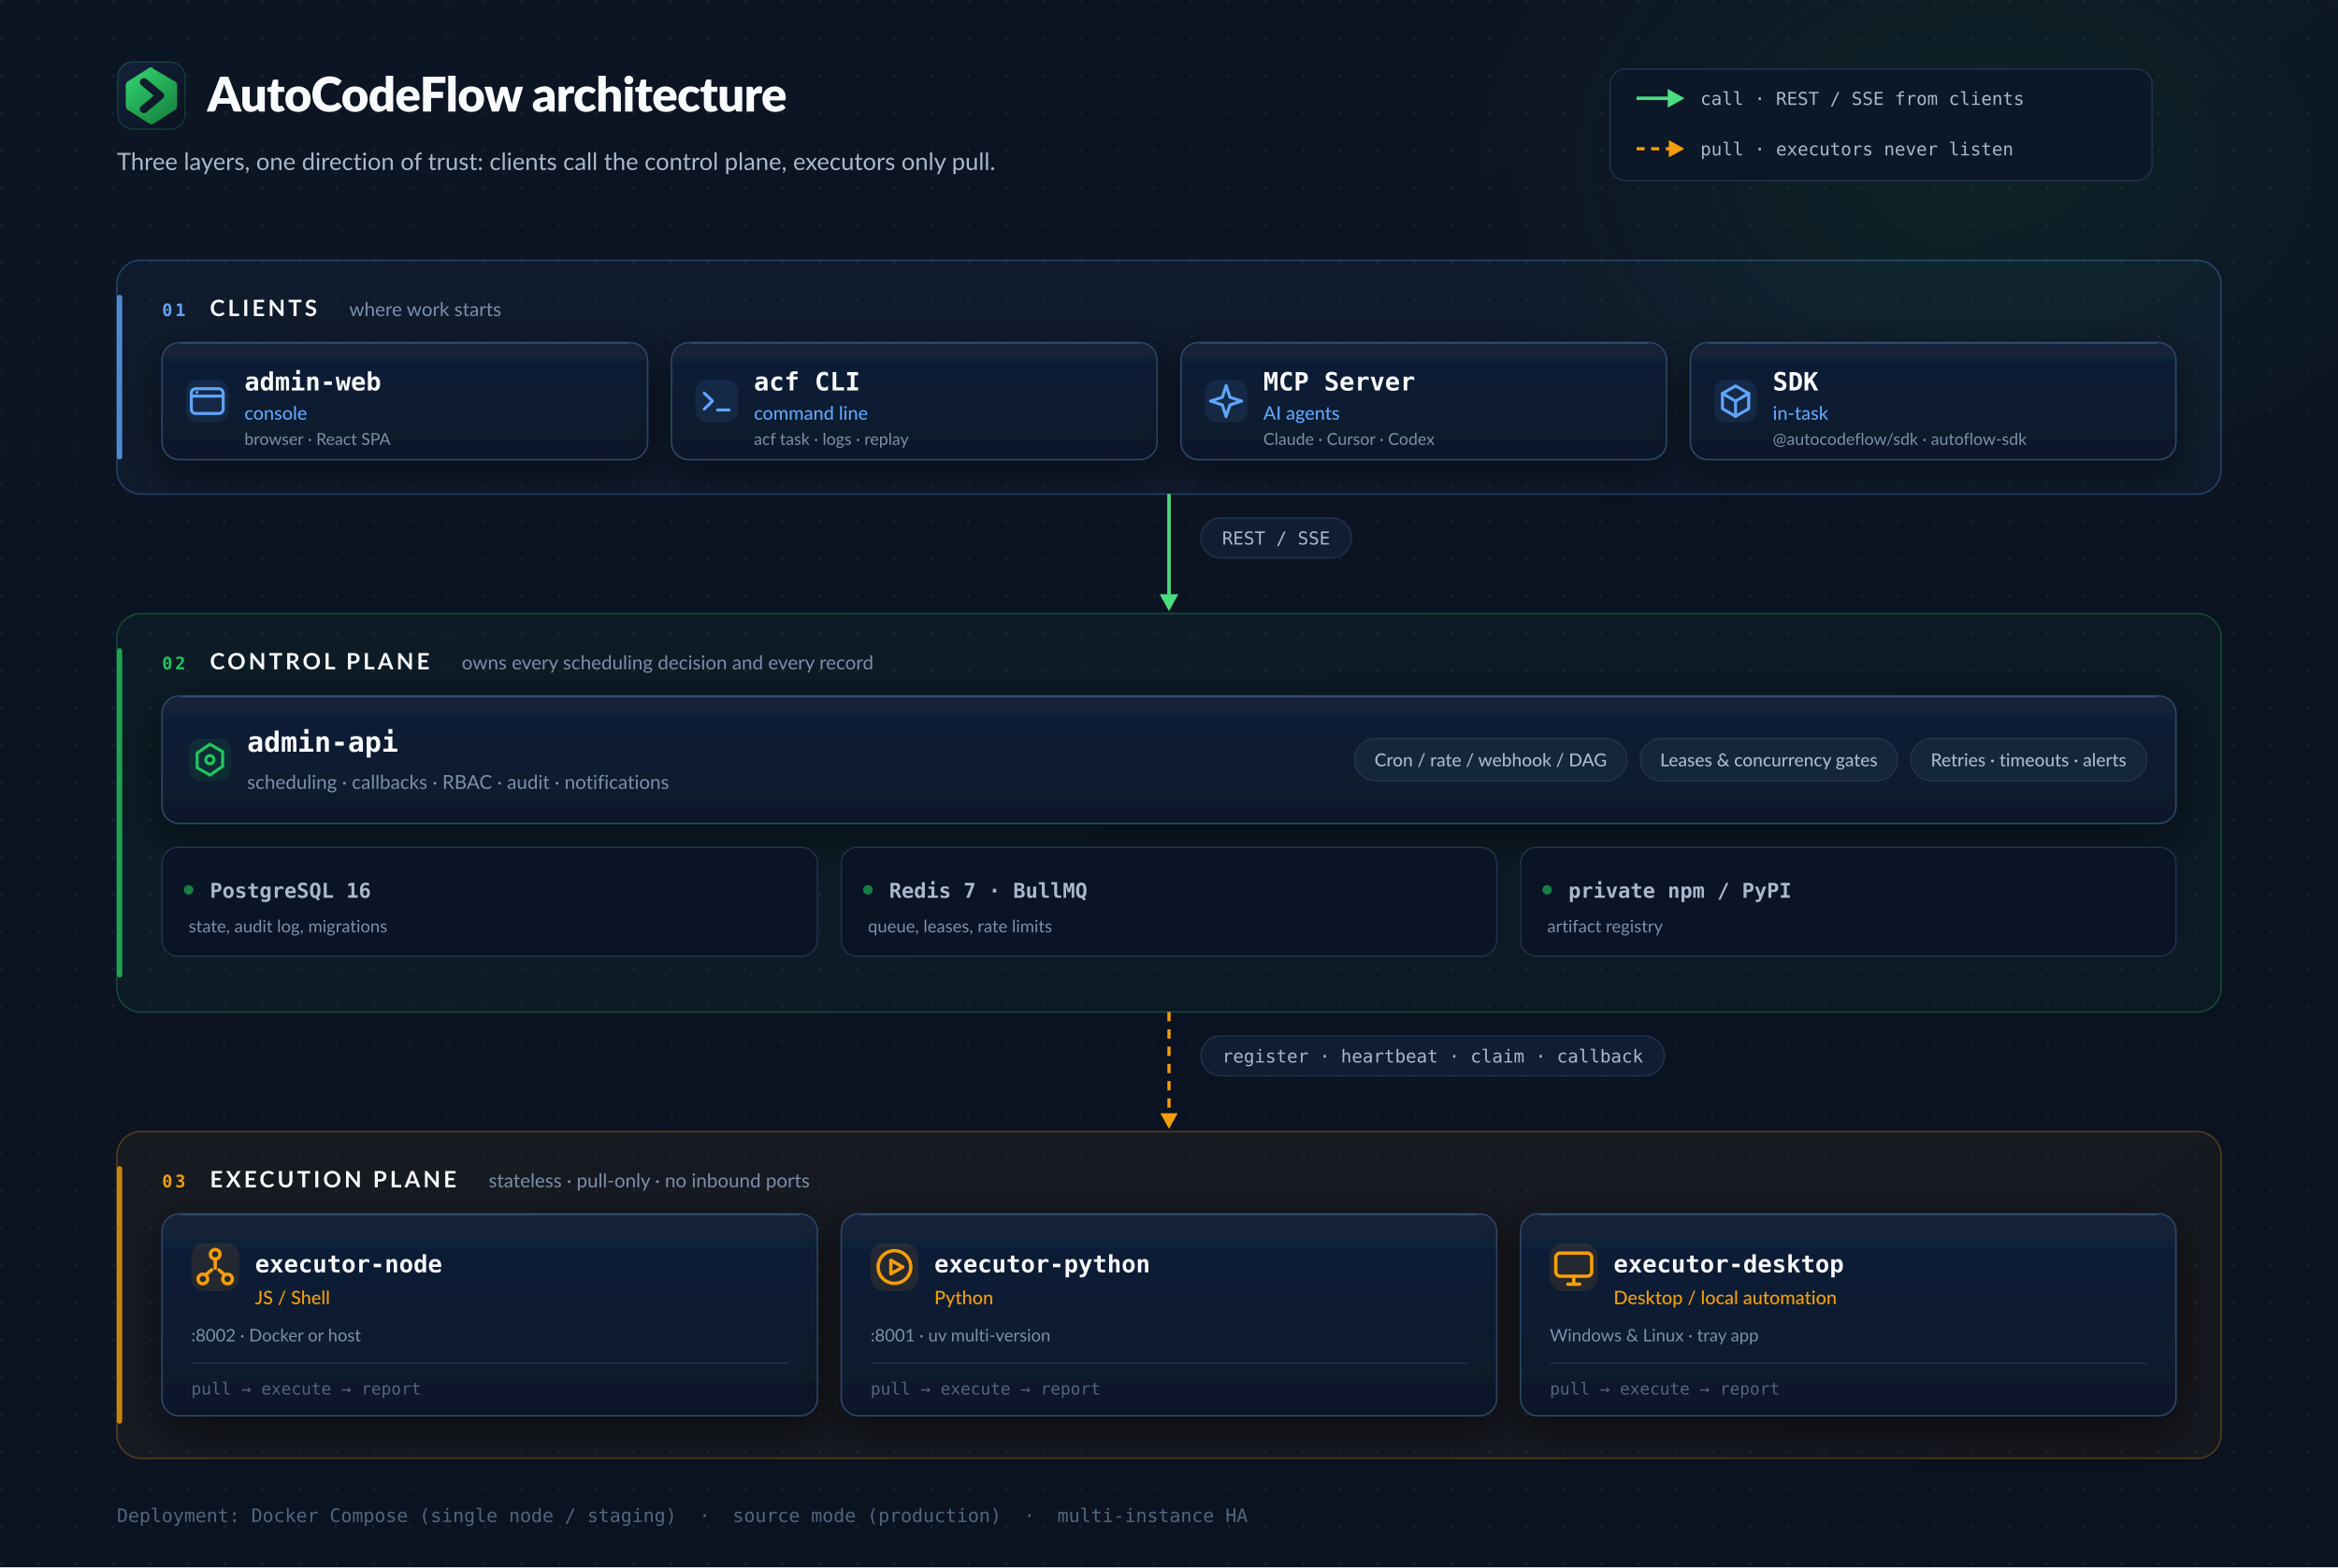
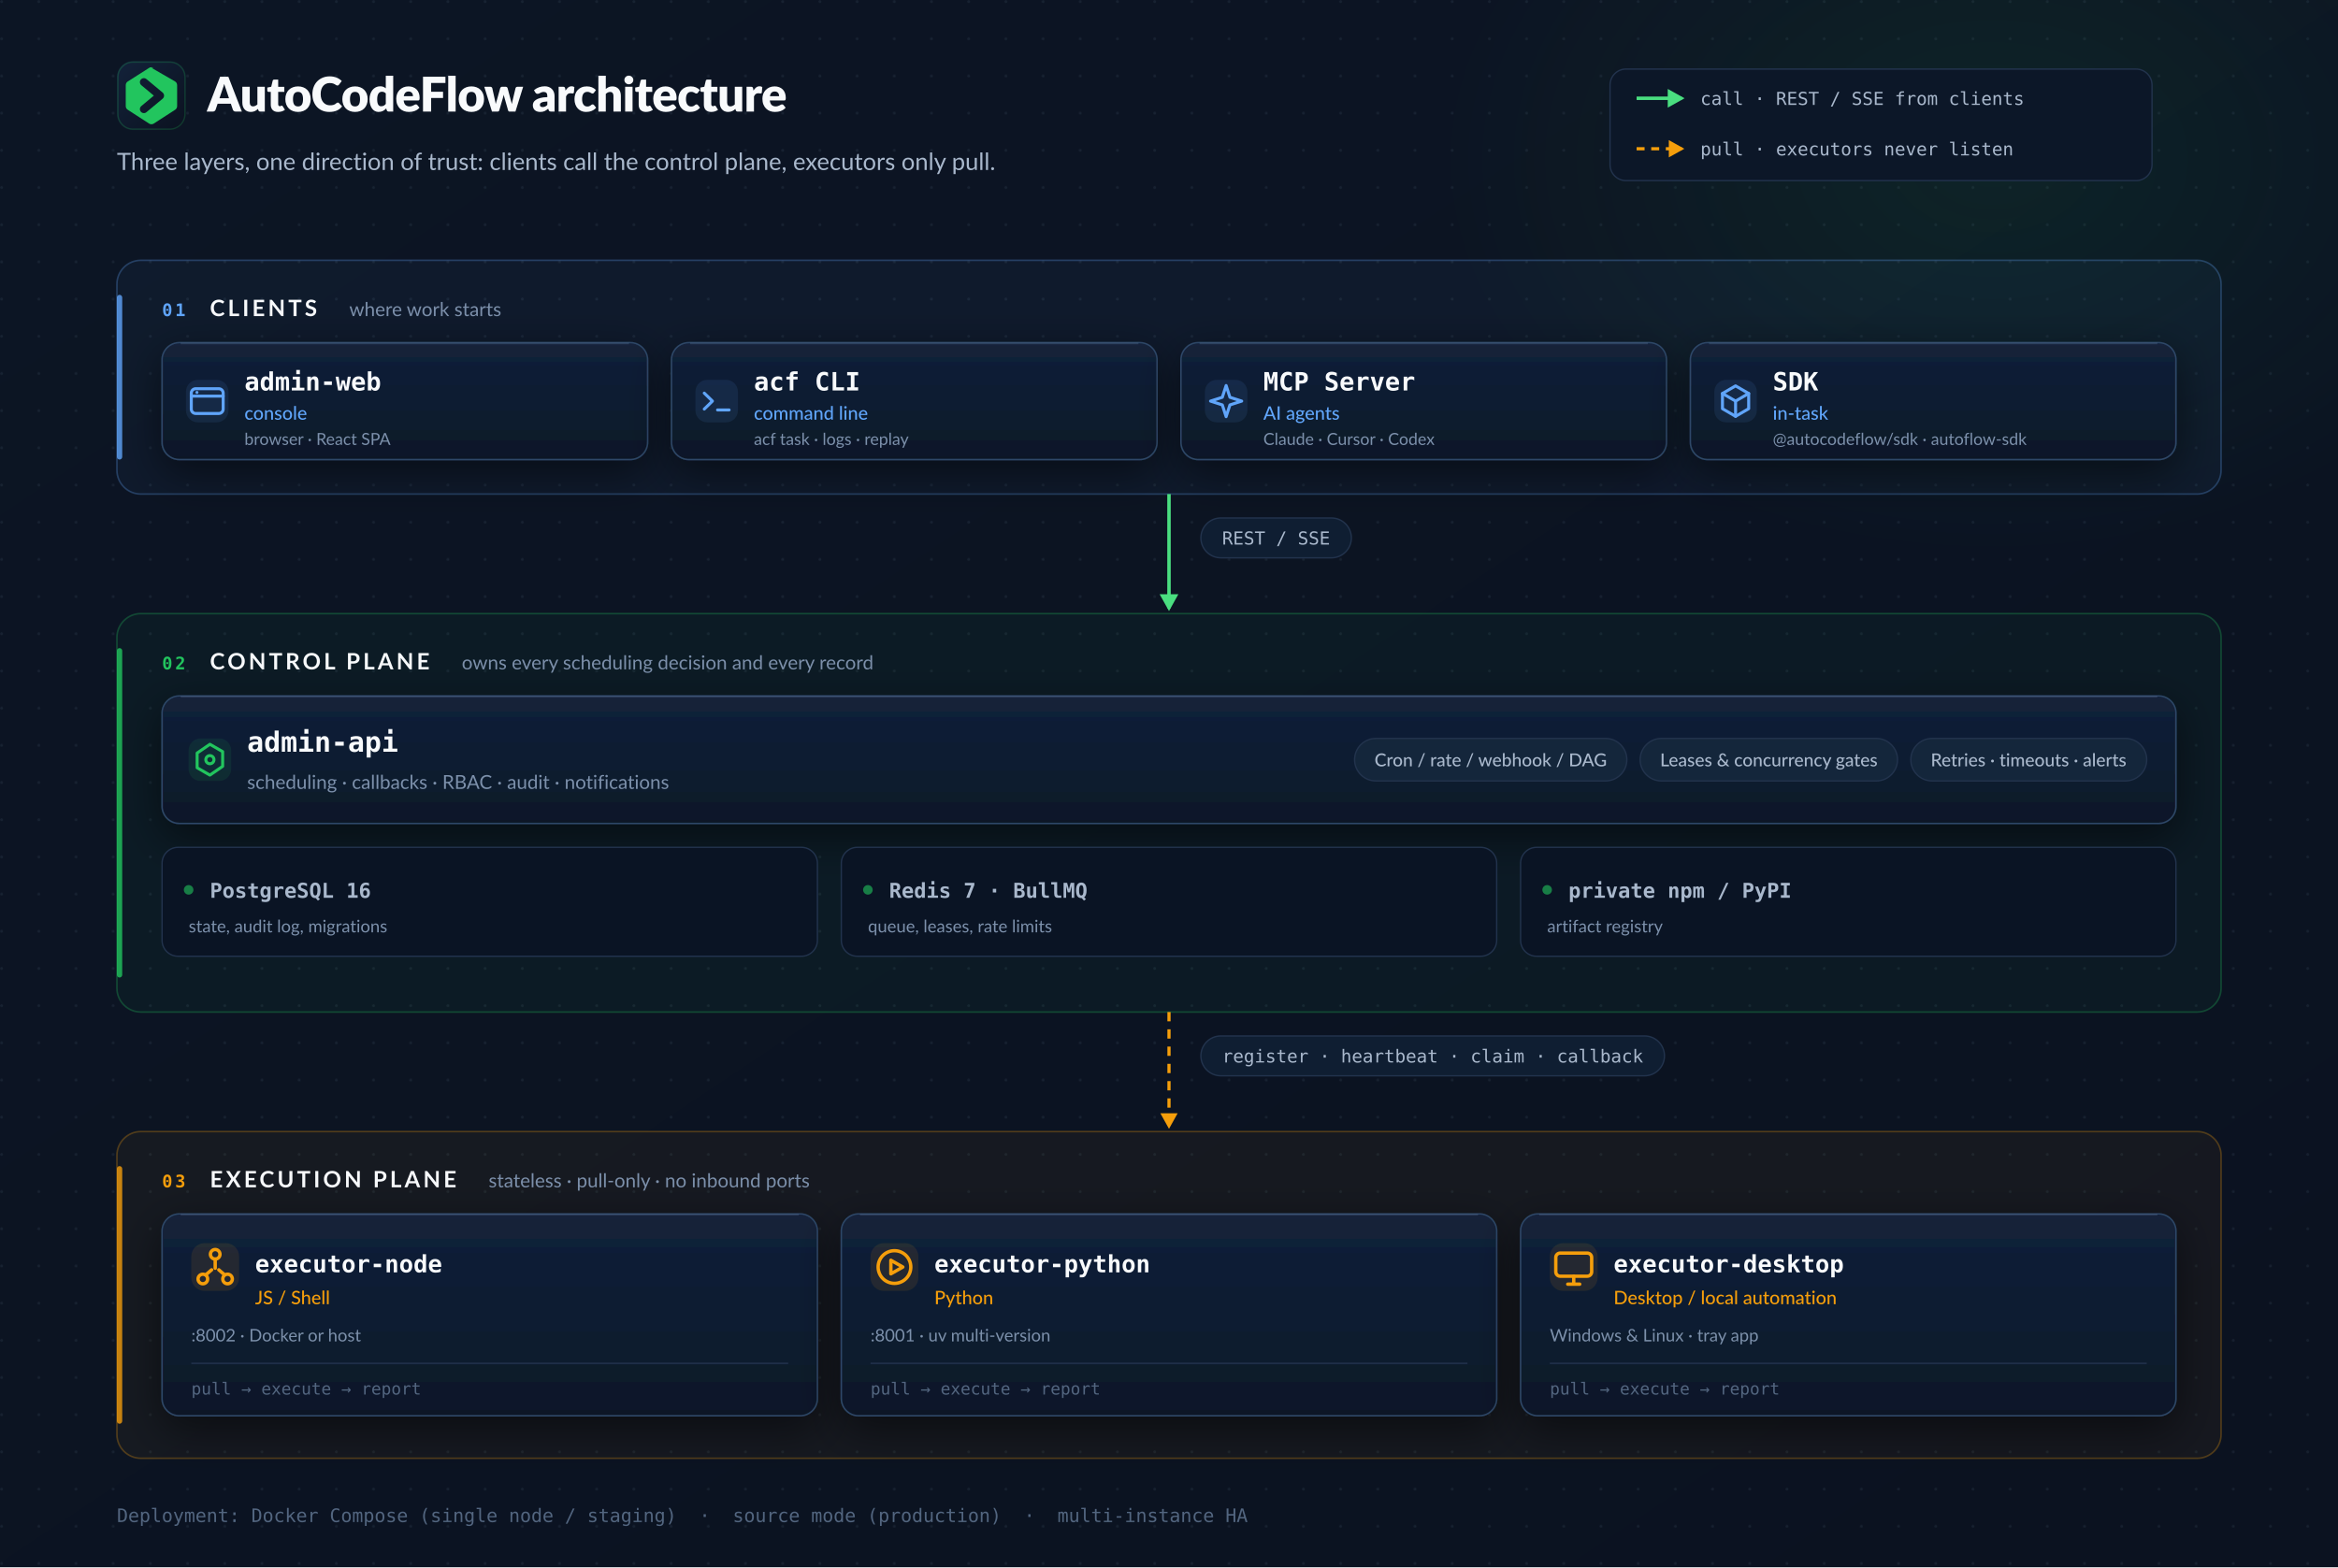
<svg xmlns="http://www.w3.org/2000/svg" viewBox="0 0 1760 1180" width="1760" height="1180" role="img">
  <defs>
    <linearGradient id="abg" x1="0" y1="0" x2="1" y2="1">
      <stop offset="0" stop-color="#0C1524" />
      <stop offset="1" stop-color="#0B1220" />
    </linearGradient>
    <radialGradient id="aglow" cx="0.5" cy="0.5" r="0.5">
      <stop offset="0" stop-color="#22C55E" stop-opacity="0.09" />
      <stop offset="1" stop-color="#22C55E" stop-opacity="0" />
    </radialGradient>
    <pattern id="adots" width="28" height="28" patternUnits="userSpaceOnUse">
      <circle cx="1.2" cy="1.2" r="1.1" fill="#8FA6C4" fill-opacity="0.09" />
    </pattern>
    <linearGradient id="card2" x1="0" y1="0" x2="0" y2="1">
      <stop offset="0" stop-color="#12213A" />
      <stop offset="1" stop-color="#0E1828" />
    </linearGradient>
    <marker id="arrow" viewBox="0 0 12 12" refX="8.5" refY="6" markerWidth="6.5" markerHeight="6.5" orient="auto">
      <path d="M1 1 L10 6 L1 11 Z" fill="#4ADE80" />
    </marker>
    <marker id="arrow-amber" viewBox="0 0 12 12" refX="8.5" refY="6" markerWidth="6.5" markerHeight="6.5" orient="auto">
      <path d="M1 1 L10 6 L1 11 Z" fill="#F59E0B" />
    </marker>
    <filter id="acard" x="-25%" y="-45%" width="150%" height="210%">
      <feDropShadow dx="0" dy="10" stdDeviation="16" flood-color="#000" flood-opacity="0.5" />
    </filter>
  </defs>
  <rect x="0" y="0" width="1760" height="1180" fill="url(#abg)" />
  <rect x="0" y="0" width="1760" height="1180" fill="url(#adots)" />
  <ellipse cx="1500" cy="120" rx="420" ry="300" fill="url(#aglow)" />
  <g transform="translate(88,46)">
    <defs>
      <linearGradient id="mark-bg" x1="0" y1="0" x2="1" y2="1">
        <stop offset="0" stop-color="#13223A" />
        <stop offset="1" stop-color="#0B1220" />
      </linearGradient>
-       <linearGradient id="mark-hex" x1="0.15" y1="0" x2="0.85" y2="1">
-         <stop offset="0" stop-color="#31D46E" />
-         <stop offset="1" stop-color="#15803D" />
-       </linearGradient>
      <mask id="mark-cut">
        <rect width="52" height="52" fill="#fff" />
        <path d="M20.312 15.844 L32.5 26 L20.312 36.156" fill="none" stroke="#000" stroke-width="6.013" stroke-linecap="round" stroke-linejoin="round" />
      </mask>
    </defs>
    <rect width="52" height="52" rx="12.168" fill="url(#mark-bg)" />
    <rect x="0.75" y="0.75" width="50.5" height="50.5" rx="11.418" fill="none" stroke="#22C55E" stroke-opacity="0.22" stroke-width="1" />
-     <path d="M26 5.037 L43.712 15.275 a3.25 3.25 0 0 1 1.625 2.844 V33.881 a3.25 3.25 0 0 1 -1.625 2.844 L27.625 47.125 a3.25 3.25 0 0 1 -3.25 0 L8.287 36.725 a3.25 3.25 0 0 1 -1.625 -2.844 V18.119 a3.25 3.25 0 0 1 1.625 -2.844 L24.375 5.037 a3.25 3.25 0 0 1 3.25 0 Z" fill="url(#mark-hex)" mask="url(#mark-cut)" />
+     <path d="M26 5.037 L43.712 15.275 a3.25 3.25 0 0 1 1.625 2.844 V33.881 a3.25 3.25 0 0 1 -1.625 2.844 L27.625 47.125 a3.25 3.25 0 0 1 -3.25 0 L8.287 36.725 a3.25 3.25 0 0 1 -1.625 -2.844 V18.119 a3.25 3.25 0 0 1 1.625 -2.844 L24.375 5.037 a3.25 3.25 0 0 1 3.25 0 Z" fill="#22C55E" mask="url(#mark-cut)" />
  </g>
  <text x="156" y="84" font-family="'Lato','Noto Sans CJK SC','DejaVu Sans',sans-serif" font-size="36" font-weight="900" fill="#F8FAFC" letter-spacing="-0.5" xml:space="preserve">AutoCodeFlow architecture</text>
  <text x="88" y="128" font-family="'Lato','Noto Sans CJK SC','DejaVu Sans',sans-serif" font-size="18" font-weight="400" fill="#A9B8CC" xml:space="preserve">Three layers, one direction of trust: clients call the control plane, executors only pull.</text>
  <rect x="1212" y="52" width="408" height="84" rx="12" fill="#0C1728" stroke="#22334D" stroke-width="1" />
  <path d="M1232 74 h34" stroke="#4ADE80" stroke-width="2.6" fill="none" marker-end="url(#arrow)" />
  <text x="1280" y="79" font-family="'DejaVu Sans Mono','Noto Sans Mono','Liberation Mono',monospace" font-size="13.5" font-weight="400" fill="#A9B8CC" xml:space="preserve">call · REST / SSE from clients</text>
  <path d="M1232 112 h34" stroke="#F59E0B" stroke-width="2.4" stroke-dasharray="6 5" fill="none" marker-end="url(#arrow-amber)" />
  <text x="1280" y="117" font-family="'DejaVu Sans Mono','Noto Sans Mono','Liberation Mono',monospace" font-size="13.5" font-weight="400" fill="#A9B8CC" xml:space="preserve">pull · executors never listen</text>
  <rect x="88" y="196" width="1584" height="176" rx="18" fill="#60A5FA" opacity="0.045" />
  <rect x="88" y="196" width="1584" height="176" rx="18" fill="none" stroke="#60A5FA" stroke-width="1.2" opacity="0.28" />
  <rect x="88" y="222" width="4" height="124" rx="2" fill="#60A5FA" opacity="0.8" />
  <text x="122" y="238" font-family="'DejaVu Sans Mono','Noto Sans Mono','Liberation Mono',monospace" font-size="13" font-weight="700" fill="#60A5FA" letter-spacing="2" xml:space="preserve">01</text>
  <text x="158" y="238" font-family="'Lato','Noto Sans CJK SC','DejaVu Sans',sans-serif" font-size="17" font-weight="700" fill="#F8FAFC" letter-spacing="2.2" xml:space="preserve">CLIENTS</text>
  <text x="262.906" y="238" font-family="'Lato','Noto Sans CJK SC','DejaVu Sans',sans-serif" font-size="14.5" font-weight="400" fill="#7C90AB" xml:space="preserve">where work starts</text>
  <rect x="88" y="462" width="1584" height="300" rx="18" fill="#22C55E" opacity="0.045" />
  <rect x="88" y="462" width="1584" height="300" rx="18" fill="none" stroke="#22C55E" stroke-width="1.2" opacity="0.28" />
  <rect x="88" y="488" width="4" height="248" rx="2" fill="#22C55E" opacity="0.8" />
  <text x="122" y="504" font-family="'DejaVu Sans Mono','Noto Sans Mono','Liberation Mono',monospace" font-size="13" font-weight="700" fill="#22C55E" letter-spacing="2" xml:space="preserve">02</text>
  <text x="158" y="504" font-family="'Lato','Noto Sans CJK SC','DejaVu Sans',sans-serif" font-size="17" font-weight="700" fill="#F8FAFC" letter-spacing="2.2" xml:space="preserve">CONTROL PLANE</text>
  <text x="347.609" y="504" font-family="'Lato','Noto Sans CJK SC','DejaVu Sans',sans-serif" font-size="14.5" font-weight="400" fill="#7C90AB" xml:space="preserve">owns every scheduling decision and every record</text>
  <rect x="88" y="852" width="1584" height="246" rx="18" fill="#F59E0B" opacity="0.045" />
  <rect x="88" y="852" width="1584" height="246" rx="18" fill="none" stroke="#F59E0B" stroke-width="1.2" opacity="0.28" />
  <rect x="88" y="878" width="4" height="194" rx="2" fill="#F59E0B" opacity="0.8" />
  <text x="122" y="894" font-family="'DejaVu Sans Mono','Noto Sans Mono','Liberation Mono',monospace" font-size="13" font-weight="700" fill="#F59E0B" letter-spacing="2" xml:space="preserve">03</text>
  <text x="158" y="894" font-family="'Lato','Noto Sans CJK SC','DejaVu Sans',sans-serif" font-size="17" font-weight="700" fill="#F8FAFC" letter-spacing="2.2" xml:space="preserve">EXECUTION PLANE</text>
  <text x="367.797" y="894" font-family="'Lato','Noto Sans CJK SC','DejaVu Sans',sans-serif" font-size="14.5" font-weight="400" fill="#7C90AB" xml:space="preserve">stateless · pull-only · no inbound ports</text>
  <g filter="url(#acard)">
    <rect x="122" y="258" width="365.5" height="88" rx="13" fill="url(#card2)" stroke="#2E4767" stroke-width="1.1" />
  </g>
  <rect x="136" y="258" width="337.5" height="1.2" fill="#7C93B4" opacity="0.22" />
  <g transform="translate(140,286)">
    <rect x="0" y="0" width="32" height="32" rx="8.96" fill="#60A5FA" opacity="0.1" />
    <g transform="scale(1.33333)" fill="none" stroke="#60A5FA" stroke-width="1.7" stroke-linecap="round" stroke-linejoin="round" color="#60A5FA">
      <rect x="3" y="5" width="18" height="14" rx="2.5" />
      <path d="M3 9.2h18" />
      <circle cx="6.2" cy="7.1" r=".85" fill="currentColor" stroke="none" />
    </g>
  </g>
  <text x="184" y="294" font-family="'DejaVu Sans Mono','Noto Sans Mono','Liberation Mono',monospace" font-size="19" font-weight="700" fill="#F8FAFC" xml:space="preserve">admin-web</text>
  <text x="184" y="316" font-family="'Lato','Noto Sans CJK SC','DejaVu Sans',sans-serif" font-size="14" font-weight="500" fill="#60A5FA" xml:space="preserve">console</text>
  <text x="184" y="335" font-family="'Lato','Noto Sans CJK SC','DejaVu Sans',sans-serif" font-size="12.5" font-weight="400" fill="#7C90AB" xml:space="preserve">browser · React SPA</text>
  <g filter="url(#acard)">
    <rect x="505.5" y="258" width="365.5" height="88" rx="13" fill="url(#card2)" stroke="#2E4767" stroke-width="1.1" />
  </g>
  <rect x="519.5" y="258" width="337.5" height="1.2" fill="#7C93B4" opacity="0.22" />
  <g transform="translate(523.5,286)">
    <rect x="0" y="0" width="32" height="32" rx="8.96" fill="#60A5FA" opacity="0.1" />
    <g transform="scale(1.33333)" fill="none" stroke="#60A5FA" stroke-width="1.7" stroke-linecap="round" stroke-linejoin="round" color="#60A5FA">
      <path d="M5 7.5l4.6 4.5L5 16.5" />
      <path d="M12.5 17h6.5" />
    </g>
  </g>
  <text x="567.5" y="294" font-family="'DejaVu Sans Mono','Noto Sans Mono','Liberation Mono',monospace" font-size="19" font-weight="700" fill="#F8FAFC" xml:space="preserve">acf CLI</text>
  <text x="567.5" y="316" font-family="'Lato','Noto Sans CJK SC','DejaVu Sans',sans-serif" font-size="14" font-weight="500" fill="#60A5FA" xml:space="preserve">command line</text>
  <text x="567.5" y="335" font-family="'Lato','Noto Sans CJK SC','DejaVu Sans',sans-serif" font-size="12.5" font-weight="400" fill="#7C90AB" xml:space="preserve">acf task · logs · replay</text>
  <g filter="url(#acard)">
    <rect x="889" y="258" width="365.5" height="88" rx="13" fill="url(#card2)" stroke="#2E4767" stroke-width="1.1" />
  </g>
  <rect x="903" y="258" width="337.5" height="1.2" fill="#7C93B4" opacity="0.22" />
  <g transform="translate(907,286)">
    <rect x="0" y="0" width="32" height="32" rx="8.96" fill="#60A5FA" opacity="0.1" />
    <g transform="scale(1.33333)" fill="none" stroke="#60A5FA" stroke-width="1.7" stroke-linecap="round" stroke-linejoin="round" color="#60A5FA">
      <path d="M12 3.2l2.15 6.65L20.8 12l-6.65 2.15L12 20.8l-2.15-6.65L3.2 12l6.65-2.15z" />
    </g>
  </g>
  <text x="951" y="294" font-family="'DejaVu Sans Mono','Noto Sans Mono','Liberation Mono',monospace" font-size="19" font-weight="700" fill="#F8FAFC" xml:space="preserve">MCP Server</text>
  <text x="951" y="316" font-family="'Lato','Noto Sans CJK SC','DejaVu Sans',sans-serif" font-size="14" font-weight="500" fill="#60A5FA" xml:space="preserve">AI agents</text>
  <text x="951" y="335" font-family="'Lato','Noto Sans CJK SC','DejaVu Sans',sans-serif" font-size="12.5" font-weight="400" fill="#7C90AB" xml:space="preserve">Claude · Cursor · Codex</text>
  <g filter="url(#acard)">
    <rect x="1272.5" y="258" width="365.5" height="88" rx="13" fill="url(#card2)" stroke="#2E4767" stroke-width="1.1" />
  </g>
  <rect x="1286.5" y="258" width="337.5" height="1.2" fill="#7C93B4" opacity="0.22" />
  <g transform="translate(1290.5,286)">
    <rect x="0" y="0" width="32" height="32" rx="8.96" fill="#60A5FA" opacity="0.1" />
    <g transform="scale(1.33333)" fill="none" stroke="#60A5FA" stroke-width="1.7" stroke-linecap="round" stroke-linejoin="round" color="#60A5FA">
      <path d="M12 3.4l7.4 4.3v8.6L12 20.6l-7.4-4.3V7.7z" />
      <path d="M4.6 7.7L12 12l7.4-4.3" />
      <path d="M12 12v8.6" />
    </g>
  </g>
  <text x="1334.5" y="294" font-family="'DejaVu Sans Mono','Noto Sans Mono','Liberation Mono',monospace" font-size="19" font-weight="700" fill="#F8FAFC" xml:space="preserve">SDK</text>
  <text x="1334.5" y="316" font-family="'Lato','Noto Sans CJK SC','DejaVu Sans',sans-serif" font-size="14" font-weight="500" fill="#60A5FA" xml:space="preserve">in-task</text>
  <text x="1334.5" y="335" font-family="'Lato','Noto Sans CJK SC','DejaVu Sans',sans-serif" font-size="12.5" font-weight="400" fill="#7C90AB" xml:space="preserve">@autocodeflow/sdk · autoflow-sdk</text>
  <g filter="url(#acard)">
    <rect x="122" y="524" width="1516" height="96" rx="13" fill="url(#card2)" stroke="#2E4767" stroke-width="1.1" />
  </g>
  <rect x="136" y="524" width="1488" height="1.2" fill="#7C93B4" opacity="0.22" />
  <g transform="translate(142,556)">
    <rect x="0" y="0" width="32" height="32" rx="8.96" fill="#22C55E" opacity="0.1" />
    <g transform="scale(1.33333)" fill="none" stroke="#22C55E" stroke-width="1.7" stroke-linecap="round" stroke-linejoin="round" color="#22C55E">
      <path d="M12 3.3l7.2 4.15v8.3L12 20.7l-7.2-4.15v-8.3z" />
      <circle cx="12" cy="12" r="2.3" />
    </g>
  </g>
  <text x="186" y="566" font-family="'DejaVu Sans Mono','Noto Sans Mono','Liberation Mono',monospace" font-size="21" font-weight="700" fill="#F8FAFC" xml:space="preserve">admin-api</text>
  <text x="186" y="594" font-family="'Lato','Noto Sans CJK SC','DejaVu Sans',sans-serif" font-size="14.5" font-weight="400" fill="#7C90AB" xml:space="preserve">scheduling · callbacks · RBAC · audit · notifications</text>
  <rect x="1019.7" y="556" width="204.953" height="32" rx="16" fill="#14263B" stroke="#22334D" stroke-width="1" />
  <text x="1034.7" y="577" font-family="'Lato','Noto Sans CJK SC','DejaVu Sans',sans-serif" font-size="13.5" font-weight="500" fill="#A9B8CC" xml:space="preserve">Cron / rate / webhook / DAG</text>
  <rect x="1234.66" y="556" width="193.766" height="32" rx="16" fill="#14263B" stroke="#22334D" stroke-width="1" />
  <text x="1249.66" y="577" font-family="'Lato','Noto Sans CJK SC','DejaVu Sans',sans-serif" font-size="13.5" font-weight="500" fill="#A9B8CC" xml:space="preserve">Leases &amp; concurrency gates</text>
  <rect x="1438.42" y="556" width="177.578" height="32" rx="16" fill="#14263B" stroke="#22334D" stroke-width="1" />
  <text x="1453.42" y="577" font-family="'Lato','Noto Sans CJK SC','DejaVu Sans',sans-serif" font-size="13.5" font-weight="500" fill="#A9B8CC" xml:space="preserve">Retries · timeouts · alerts</text>
  <rect x="122" y="638" width="493.333" height="82" rx="12" fill="#0A1424" stroke="#22334D" stroke-width="1" />
  <circle cx="142" cy="670" r="3.6" fill="#22C55E" opacity="0.6" />
  <text x="158" y="676" font-family="'DejaVu Sans Mono','Noto Sans Mono','Liberation Mono',monospace" font-size="15.5" font-weight="700" fill="#A9B8CC" xml:space="preserve">PostgreSQL 16</text>
  <text x="142" y="702" font-family="'Lato','Noto Sans CJK SC','DejaVu Sans',sans-serif" font-size="13" font-weight="400" fill="#7C90AB" xml:space="preserve">state, audit log, migrations</text>
  <rect x="633.333" y="638" width="493.333" height="82" rx="12" fill="#0A1424" stroke="#22334D" stroke-width="1" />
  <circle cx="653.333" cy="670" r="3.6" fill="#22C55E" opacity="0.6" />
  <text x="669.333" y="676" font-family="'DejaVu Sans Mono','Noto Sans Mono','Liberation Mono',monospace" font-size="15.5" font-weight="700" fill="#A9B8CC" xml:space="preserve">Redis 7 · BullMQ</text>
  <text x="653.333" y="702" font-family="'Lato','Noto Sans CJK SC','DejaVu Sans',sans-serif" font-size="13" font-weight="400" fill="#7C90AB" xml:space="preserve">queue, leases, rate limits</text>
  <rect x="1144.67" y="638" width="493.333" height="82" rx="12" fill="#0A1424" stroke="#22334D" stroke-width="1" />
  <circle cx="1164.67" cy="670" r="3.6" fill="#22C55E" opacity="0.6" />
  <text x="1180.67" y="676" font-family="'DejaVu Sans Mono','Noto Sans Mono','Liberation Mono',monospace" font-size="15.5" font-weight="700" fill="#A9B8CC" xml:space="preserve">private npm / PyPI</text>
  <text x="1164.67" y="702" font-family="'Lato','Noto Sans CJK SC','DejaVu Sans',sans-serif" font-size="13" font-weight="400" fill="#7C90AB" xml:space="preserve">artifact registry</text>
  <g filter="url(#acard)">
    <rect x="122" y="914" width="493.333" height="152" rx="13" fill="url(#card2)" stroke="#2E4767" stroke-width="1.1" />
  </g>
  <rect x="136" y="914" width="465.333" height="1.2" fill="#7C93B4" opacity="0.22" />
  <g transform="translate(144,936)">
    <rect x="0" y="0" width="36" height="36" rx="10.08" fill="#F59E0B" opacity="0.1" />
    <g transform="scale(1.5)" fill="none" stroke="#F59E0B" stroke-width="1.7" stroke-linecap="round" stroke-linejoin="round" color="#F59E0B">
      <circle cx="12" cy="5.6" r="2.4" />
      <circle cx="5.8" cy="18" r="2.4" />
      <circle cx="18.2" cy="18" r="2.4" />
      <path d="M12 8v4.6M10.2 13.4l-2.9 2.5M13.8 13.4l2.9 2.5" />
    </g>
  </g>
  <text x="192" y="958" font-family="'DejaVu Sans Mono','Noto Sans Mono','Liberation Mono',monospace" font-size="18" font-weight="700" fill="#F8FAFC" xml:space="preserve">executor-node</text>
  <text x="192" y="982" font-family="'Lato','Noto Sans CJK SC','DejaVu Sans',sans-serif" font-size="14" font-weight="500" fill="#F59E0B" xml:space="preserve">JS / Shell</text>
  <text x="144" y="1010" font-family="'Lato','Noto Sans CJK SC','DejaVu Sans',sans-serif" font-size="13" font-weight="400" fill="#7C90AB" xml:space="preserve">:8002 · Docker or host</text>
  <rect x="144" y="1026" width="449.333" height="1" fill="#22334D" />
  <text x="144" y="1050" font-family="'DejaVu Sans Mono','Noto Sans Mono','Liberation Mono',monospace" font-size="12.5" font-weight="400" fill="#52657F" xml:space="preserve">pull → execute → report</text>
  <g filter="url(#acard)">
    <rect x="633.333" y="914" width="493.333" height="152" rx="13" fill="url(#card2)" stroke="#2E4767" stroke-width="1.1" />
  </g>
  <rect x="647.333" y="914" width="465.333" height="1.2" fill="#7C93B4" opacity="0.22" />
  <g transform="translate(655.333,936)">
    <rect x="0" y="0" width="36" height="36" rx="10.08" fill="#F59E0B" opacity="0.1" />
    <g transform="scale(1.5)" fill="none" stroke="#F59E0B" stroke-width="1.7" stroke-linecap="round" stroke-linejoin="round" color="#F59E0B">
      <circle cx="12" cy="12" r="8.2" />
      <path d="M10.2 8.6l6 3.4-6 3.4z" />
    </g>
  </g>
  <text x="703.333" y="958" font-family="'DejaVu Sans Mono','Noto Sans Mono','Liberation Mono',monospace" font-size="18" font-weight="700" fill="#F8FAFC" xml:space="preserve">executor-python</text>
  <text x="703.333" y="982" font-family="'Lato','Noto Sans CJK SC','DejaVu Sans',sans-serif" font-size="14" font-weight="500" fill="#F59E0B" xml:space="preserve">Python</text>
  <text x="655.333" y="1010" font-family="'Lato','Noto Sans CJK SC','DejaVu Sans',sans-serif" font-size="13" font-weight="400" fill="#7C90AB" xml:space="preserve">:8001 · uv multi-version</text>
  <rect x="655.333" y="1026" width="449.333" height="1" fill="#22334D" />
  <text x="655.333" y="1050" font-family="'DejaVu Sans Mono','Noto Sans Mono','Liberation Mono',monospace" font-size="12.5" font-weight="400" fill="#52657F" xml:space="preserve">pull → execute → report</text>
  <g filter="url(#acard)">
    <rect x="1144.67" y="914" width="493.333" height="152" rx="13" fill="url(#card2)" stroke="#2E4767" stroke-width="1.1" />
  </g>
  <rect x="1158.67" y="914" width="465.333" height="1.2" fill="#7C93B4" opacity="0.22" />
  <g transform="translate(1166.67,936)">
    <rect x="0" y="0" width="36" height="36" rx="10.08" fill="#F59E0B" opacity="0.1" />
    <g transform="scale(1.5)" fill="none" stroke="#F59E0B" stroke-width="1.7" stroke-linecap="round" stroke-linejoin="round" color="#F59E0B">
      <rect x="3" y="5" width="18" height="11.6" rx="2.2" />
      <path d="M9 20.6h6M12 16.6v4" />
    </g>
  </g>
  <text x="1214.67" y="958" font-family="'DejaVu Sans Mono','Noto Sans Mono','Liberation Mono',monospace" font-size="18" font-weight="700" fill="#F8FAFC" xml:space="preserve">executor-desktop</text>
  <text x="1214.67" y="982" font-family="'Lato','Noto Sans CJK SC','DejaVu Sans',sans-serif" font-size="14" font-weight="500" fill="#F59E0B" xml:space="preserve">Desktop / local automation</text>
  <text x="1166.67" y="1010" font-family="'Lato','Noto Sans CJK SC','DejaVu Sans',sans-serif" font-size="13" font-weight="400" fill="#7C90AB" xml:space="preserve">Windows &amp; Linux · tray app</text>
  <rect x="1166.67" y="1026" width="449.333" height="1" fill="#22334D" />
  <text x="1166.67" y="1050" font-family="'DejaVu Sans Mono','Noto Sans Mono','Liberation Mono',monospace" font-size="12.5" font-weight="400" fill="#52657F" xml:space="preserve">pull → execute → report</text>
  <path d="M880.0 372 V458" stroke="#4ADE80" stroke-width="2.6" fill="none" marker-end="url(#arrow)" />
  <rect x="904" y="390" width="113.281" height="30" rx="15" fill="#0F1E32" stroke="#22334D" stroke-width="1" />
  <text x="920" y="410" font-family="'DejaVu Sans Mono','Noto Sans Mono','Liberation Mono',monospace" font-size="13.5" font-weight="400" fill="#A9B8CC" xml:space="preserve">REST / SSE</text>
  <path d="M880.0 762 V848" stroke="#F59E0B" stroke-width="2.4" stroke-dasharray="7 6" fill="none" marker-end="url(#arrow-amber)" />
  <rect x="904" y="780" width="348.984" height="30" rx="15" fill="#0F1E32" stroke="#22334D" stroke-width="1" />
  <text x="920" y="800" font-family="'DejaVu Sans Mono','Noto Sans Mono','Liberation Mono',monospace" font-size="13.5" font-weight="400" fill="#A9B8CC" xml:space="preserve">register · heartbeat · claim · callback</text>
  <text x="88" y="1146" font-family="'DejaVu Sans Mono','Noto Sans Mono','Liberation Mono',monospace" font-size="14" font-weight="400" fill="#52657F" xml:space="preserve">Deployment: Docker Compose (single node / staging)  ·  source mode (production)  ·  multi-instance HA</text>
</svg>
